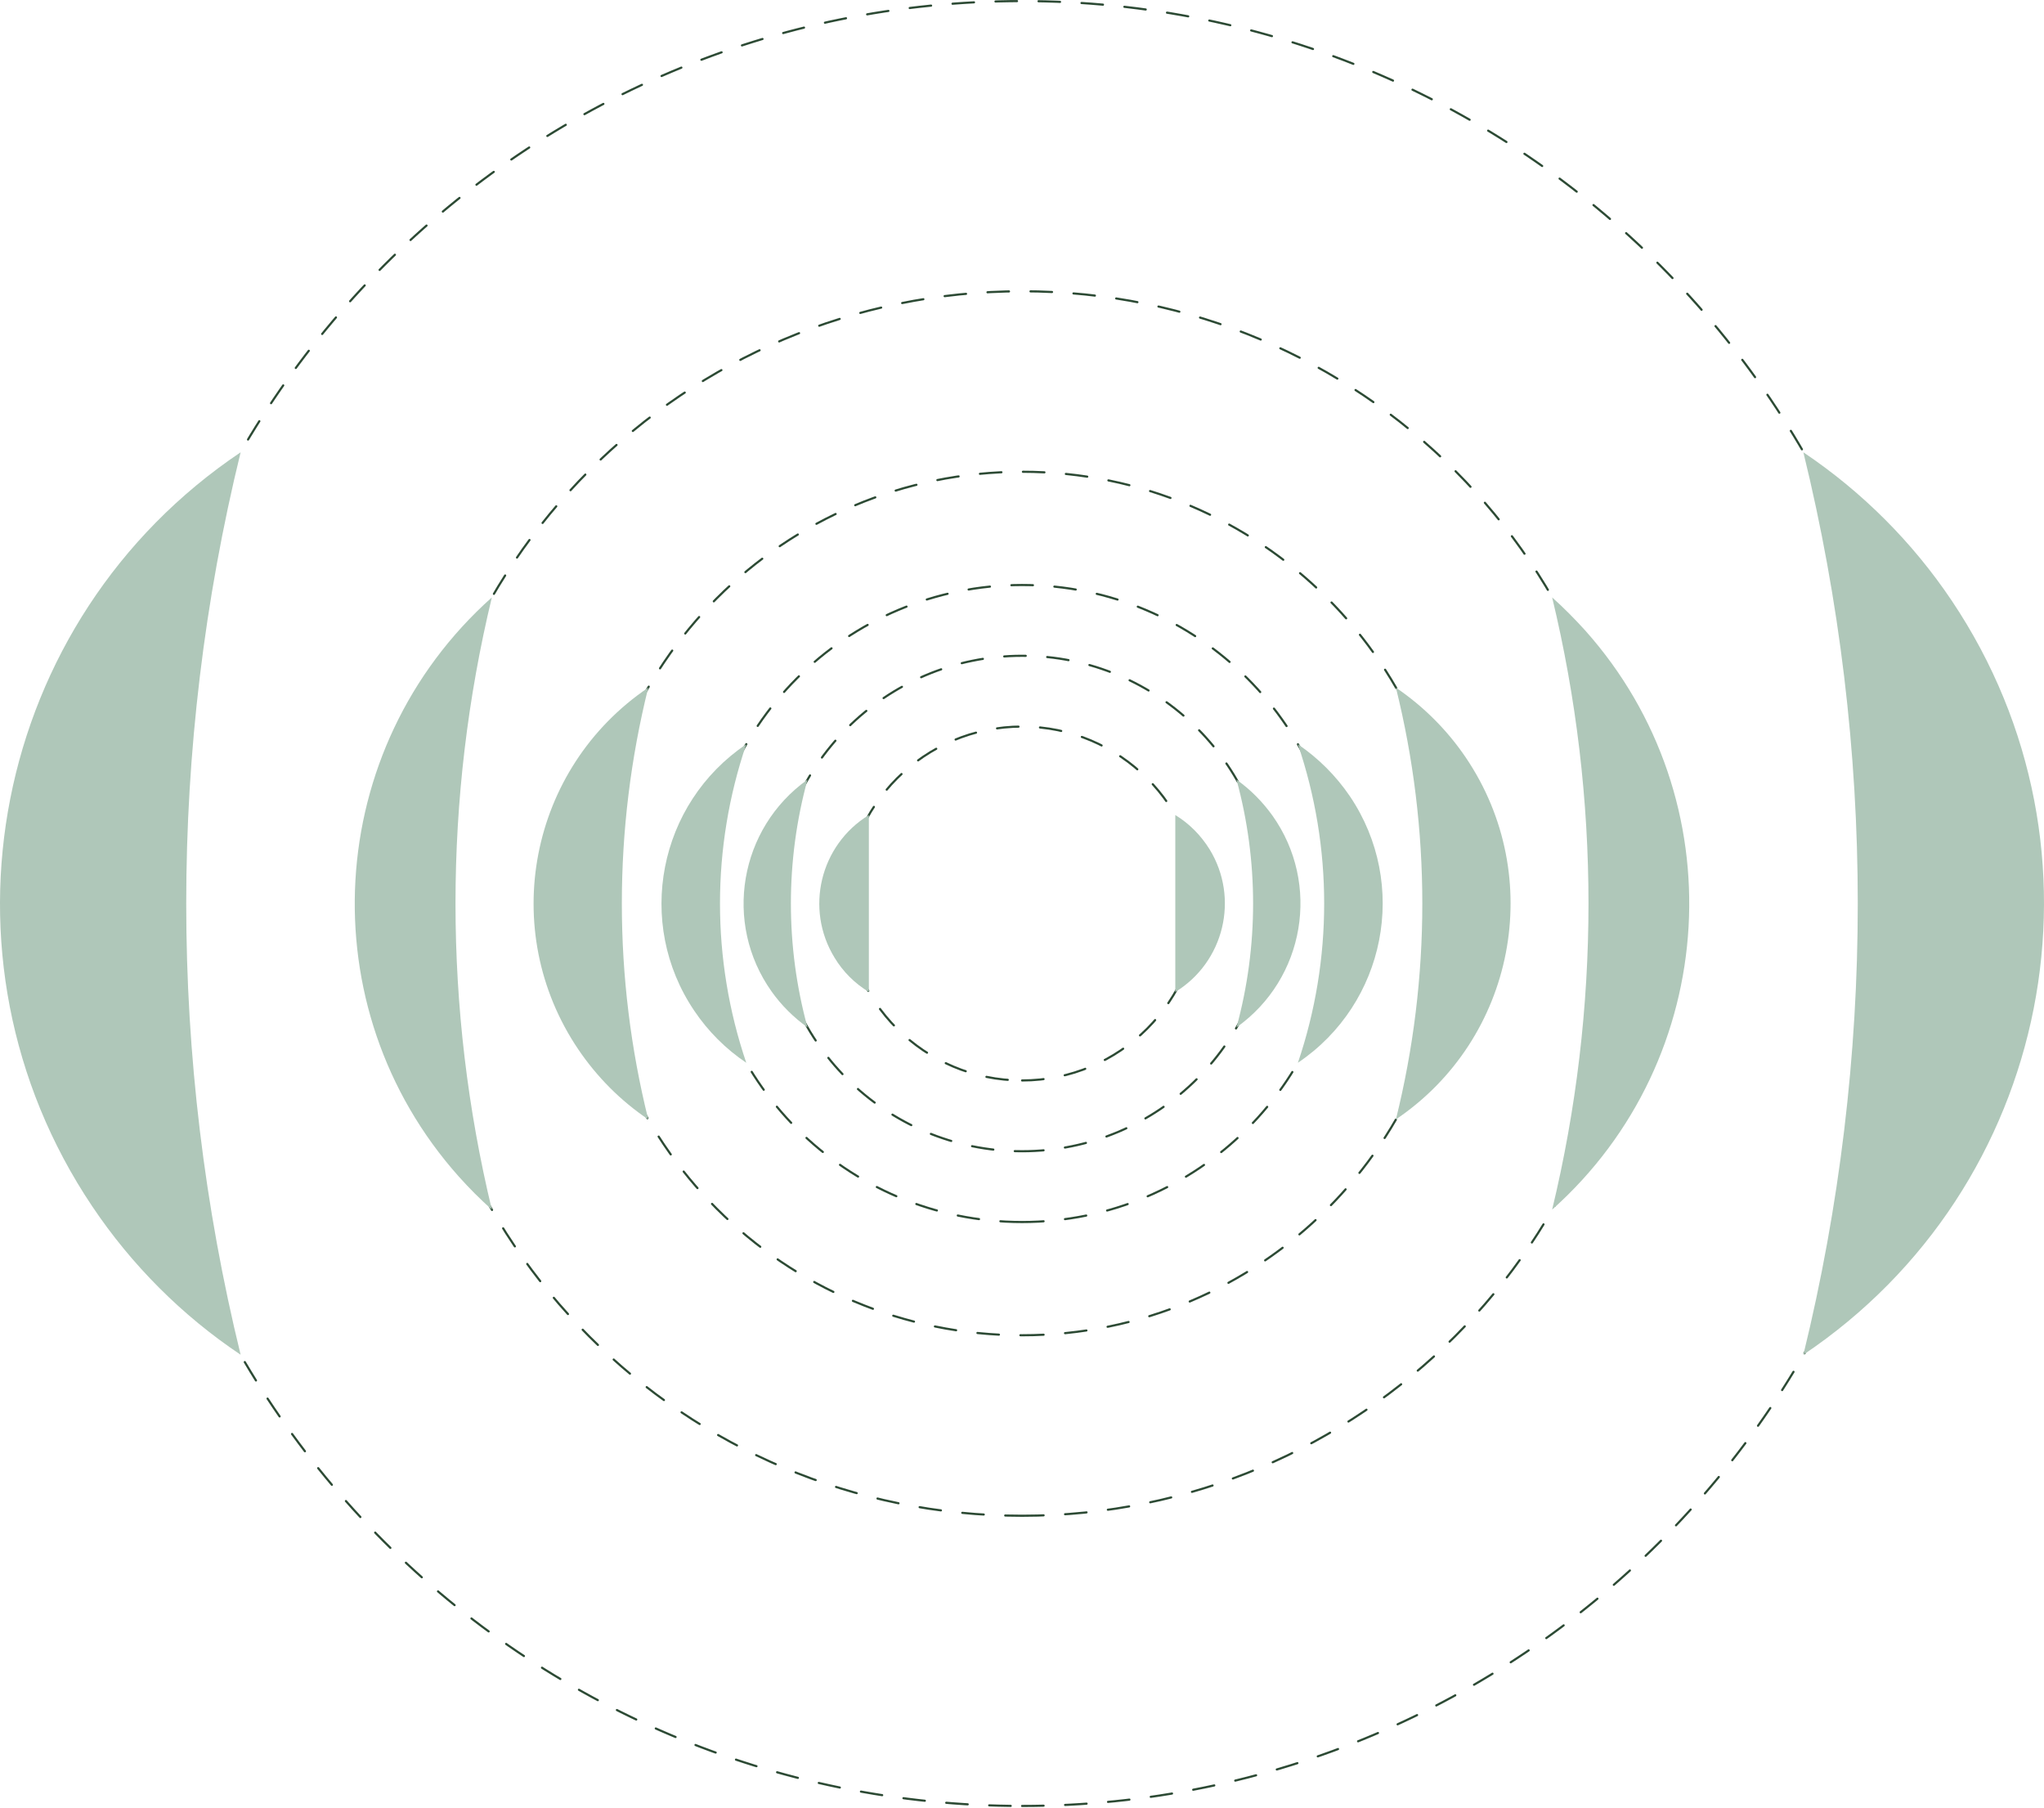
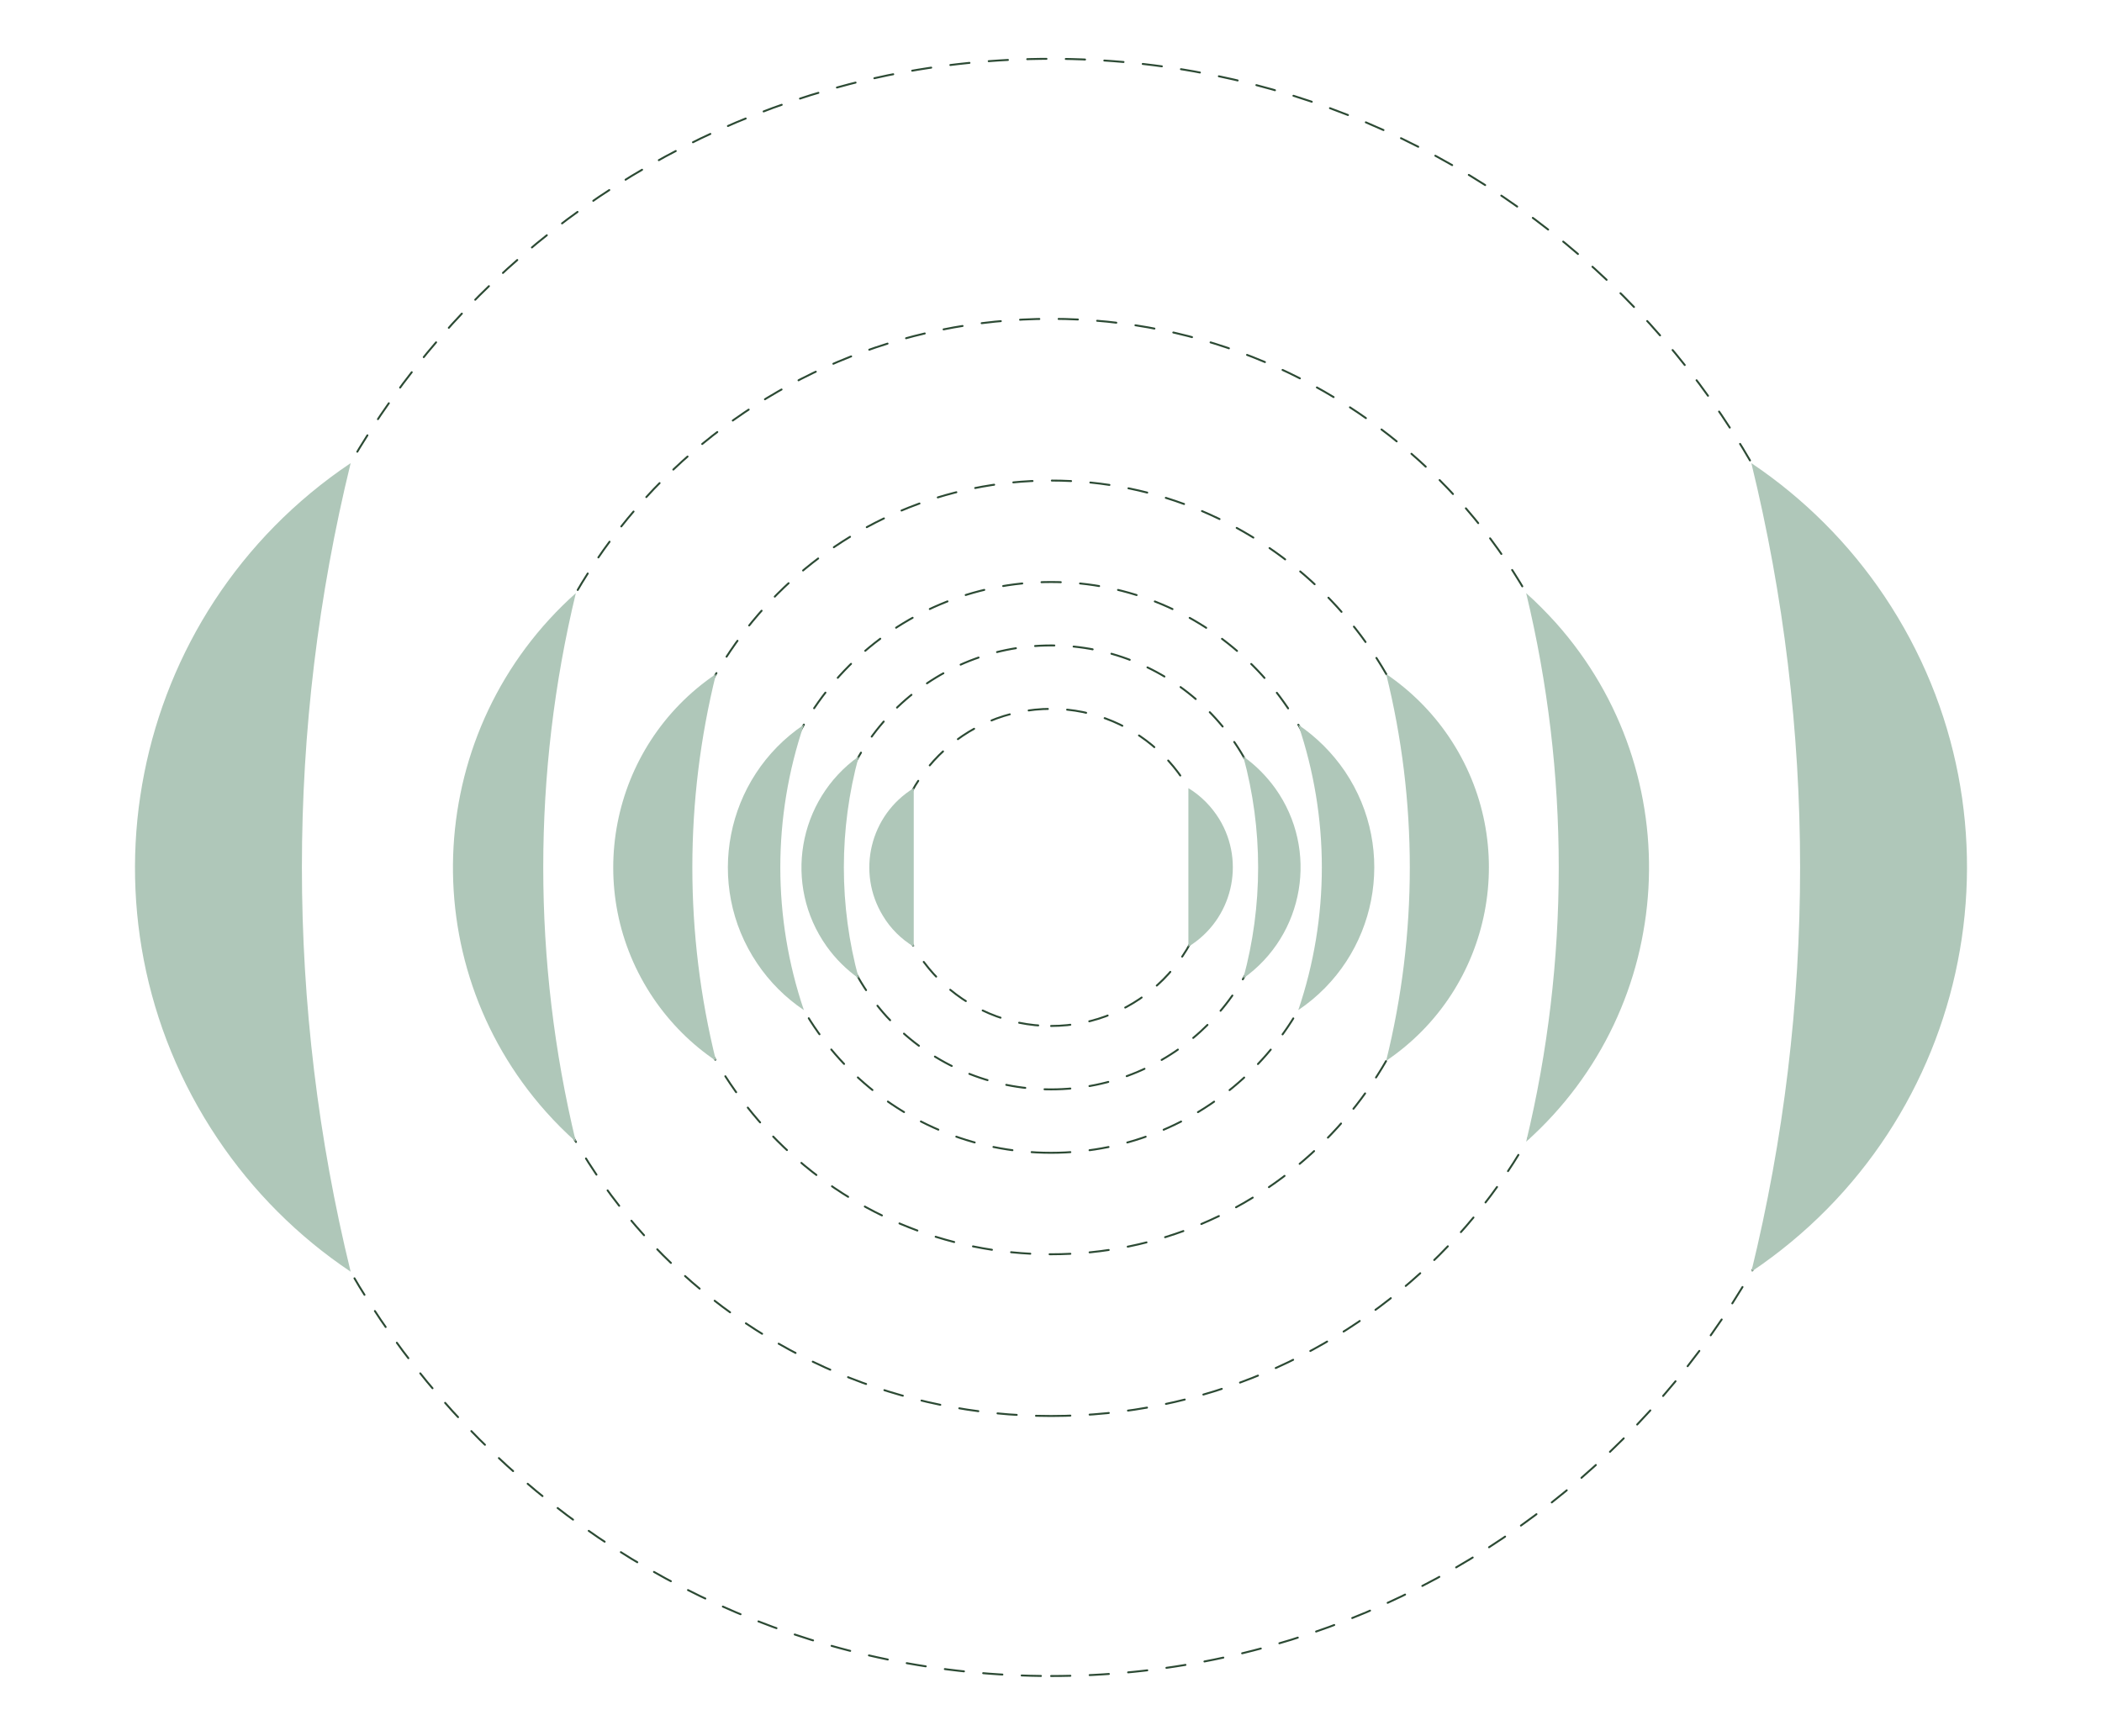
- <svg xmlns="http://www.w3.org/2000/svg" width="475" height="420" viewBox="0 0 475 420" fill="none">
-   <path d="M237.521 251.046C260.228 251.046 278.635 232.639 278.635 209.932C278.635 187.225 260.228 168.818 237.521 168.818C214.814 168.818 196.407 187.225 196.407 209.932C196.407 232.639 214.814 251.046 237.521 251.046Z" stroke="#2C4A34" stroke-width="0.5" stroke-miterlimit="10" stroke-linecap="round" stroke-linejoin="round" stroke-dasharray="5 5" />
-   <path d="M237.521 267.492C269.31 267.492 295.08 241.722 295.08 209.932C295.08 178.143 269.31 152.372 237.521 152.372C205.731 152.372 179.961 178.143 179.961 209.932C179.961 241.722 205.731 267.492 237.521 267.492Z" stroke="#2C4A34" stroke-width="0.5" stroke-miterlimit="10" stroke-linecap="round" stroke-linejoin="round" stroke-dasharray="5 5" />
-   <path d="M237.52 283.938C278.392 283.938 311.526 250.804 311.526 209.932C311.526 169.06 278.392 135.927 237.52 135.927C196.648 135.927 163.515 169.06 163.515 209.932C163.515 250.804 196.648 283.938 237.52 283.938Z" stroke="#2C4A34" stroke-width="0.5" stroke-miterlimit="10" stroke-linecap="round" stroke-linejoin="round" stroke-dasharray="5 5" />
-   <path d="M237.521 310.25C292.926 310.25 337.84 265.336 337.84 209.932C337.84 154.528 292.926 109.614 237.521 109.614C182.117 109.614 137.203 154.528 137.203 209.932C137.203 265.336 182.117 310.25 237.521 310.25Z" stroke="#2C4A34" stroke-width="0.5" stroke-miterlimit="10" stroke-linecap="round" stroke-linejoin="round" stroke-dasharray="5 5" />
-   <path d="M237.521 352.187C316.086 352.187 379.776 288.497 379.776 209.932C379.776 131.367 316.086 67.677 237.521 67.677C158.956 67.677 95.266 131.367 95.266 209.932C95.266 288.497 158.956 352.187 237.521 352.187Z" stroke="#2C4A34" stroke-width="0.5" stroke-miterlimit="10" stroke-linecap="round" stroke-linejoin="round" stroke-dasharray="5 5" />
-   <path d="M237.521 419.614C353.325 419.614 447.202 325.736 447.202 209.932C447.202 94.128 353.325 0.25 237.521 0.25C121.716 0.25 27.839 94.128 27.839 209.932C27.839 325.736 121.716 419.614 237.521 419.614Z" stroke="#2C4A34" stroke-width="0.5" stroke-miterlimit="10" stroke-linecap="round" stroke-linejoin="round" stroke-dasharray="5 5" />
-   <path d="M201.914 230.489V189.375C190.567 196.324 186.99 211.166 193.938 222.513C195.912 225.802 198.666 228.516 201.914 230.489Z" fill="#AFC7B9" />
-   <path d="M187.648 181.152C182.509 199.983 182.509 219.882 187.648 238.712C184.441 236.41 181.604 233.614 179.302 230.366C168.037 214.496 171.778 192.459 187.648 181.152Z" fill="#AFC7B9" />
-   <path d="M173.423 172.929C165.282 196.94 165.282 222.924 173.423 246.935C168.654 243.728 164.542 239.616 161.335 234.847C147.562 214.455 152.989 186.703 173.423 172.929Z" fill="#AFC7B9" />
-   <path d="M150.645 159.773C142.464 192.705 142.464 227.159 150.645 260.091C144.231 255.774 138.722 250.224 134.405 243.851C115.657 216.14 122.934 178.521 150.645 159.773Z" fill="#AFC7B9" />
-   <path d="M114.301 138.805C103.036 185.551 103.036 234.313 114.301 281.059C111.588 278.634 109.039 276.084 106.613 273.371C71.584 234.107 75.037 173.875 114.301 138.805Z" fill="#AFC7B9" />
-   <path d="M55.919 105.091C39.062 173.957 39.062 245.907 55.919 314.773C42.269 305.646 30.551 293.887 21.424 280.278C-17.429 222.39 -1.97 143.944 55.919 105.091Z" fill="#AFC7B9" />
-   <path d="M273.124 230.489V189.375C276.372 191.349 279.085 194.103 281.1 197.351C288.048 208.699 284.471 223.541 273.124 230.489Z" fill="#AFC7B9" />
-   <path d="M287.351 181.152C292.49 199.983 292.49 219.882 287.351 238.712C303.262 227.406 306.962 205.368 295.697 189.498C293.395 186.292 290.599 183.455 287.351 181.152Z" fill="#AFC7B9" />
-   <path d="M301.617 172.929C309.758 196.94 309.758 222.924 301.617 246.935C322.051 233.161 327.478 205.451 313.705 185.017C310.457 180.248 306.386 176.177 301.617 172.929Z" fill="#AFC7B9" />
-   <path d="M324.393 159.773C332.574 192.705 332.574 227.159 324.393 260.091C352.104 241.384 359.381 203.724 340.633 176.013C336.316 169.64 330.807 164.131 324.393 159.773Z" fill="#AFC7B9" />
-   <path d="M360.698 138.805C371.963 185.551 371.963 234.313 360.698 281.059C399.962 246.03 403.415 185.757 368.386 146.493C365.96 143.82 363.411 141.23 360.698 138.805Z" fill="#AFC7B9" />
-   <path d="M419.08 105.091C435.937 173.957 435.937 245.907 419.08 314.773C476.969 275.92 492.428 197.516 453.575 139.586C444.448 125.977 432.73 114.26 419.08 105.091Z" fill="#AFC7B9" />
+ <svg xmlns="http://www.w3.org/2000/svg" width="545" height="450" viewBox="-35 -15 545 450" fill="none">
+   <style>
+   @keyframes breathe {
+     0%, 79%, 100% { transform: scale(1); }
+     17%, 46% { transform: scale(1.06); }
+   }
+   .level {
+     transform-origin: 237.52px 209.93px;
+     animation: breathe 12s ease-in-out infinite;
+   }
+   .level-0 { animation-delay: 0s; }
+   .level-1 { animation-delay: 0.3s; }
+   .level-2 { animation-delay: 0.6s; }
+   .level-3 { animation-delay: 0.9s; }
+   .level-4 { animation-delay: 1.2s; }
+   .level-5 { animation-delay: 1.5s; }
+ </style>
+   <g class="level level-0">
+     <path d="M237.521 251.046C260.228 251.046 278.635 232.639 278.635 209.932C278.635 187.225 260.228 168.818 237.521 168.818C214.814 168.818 196.407 187.225 196.407 209.932C196.407 232.639 214.814 251.046 237.521 251.046Z" stroke="#2C4A34" stroke-width="0.5" stroke-miterlimit="10" stroke-linecap="round" stroke-linejoin="round" stroke-dasharray="5 5" />
+     <path d="M201.914 230.489V189.375C190.567 196.324 186.99 211.166 193.938 222.513C195.912 225.802 198.666 228.516 201.914 230.489Z" fill="#AFC7B9" />
+     <path d="M273.124 230.489V189.375C276.372 191.349 279.085 194.103 281.1 197.351C288.048 208.699 284.471 223.541 273.124 230.489Z" fill="#AFC7B9" />
+   </g>
+   <g class="level level-1">
+     <path d="M237.521 267.492C269.31 267.492 295.08 241.722 295.08 209.932C295.08 178.143 269.31 152.372 237.521 152.372C205.731 152.372 179.961 178.143 179.961 209.932C179.961 241.722 205.731 267.492 237.521 267.492Z" stroke="#2C4A34" stroke-width="0.5" stroke-miterlimit="10" stroke-linecap="round" stroke-linejoin="round" stroke-dasharray="5 5" />
+     <path d="M187.648 181.152C182.509 199.983 182.509 219.882 187.648 238.712C184.441 236.41 181.604 233.614 179.302 230.366C168.037 214.496 171.778 192.459 187.648 181.152Z" fill="#AFC7B9" />
+     <path d="M287.351 181.152C292.49 199.983 292.49 219.882 287.351 238.712C303.262 227.406 306.962 205.368 295.697 189.498C293.395 186.292 290.599 183.455 287.351 181.152Z" fill="#AFC7B9" />
+   </g>
+   <g class="level level-2">
+     <path d="M237.52 283.938C278.392 283.938 311.526 250.804 311.526 209.932C311.526 169.06 278.392 135.927 237.52 135.927C196.648 135.927 163.515 169.06 163.515 209.932C163.515 250.804 196.648 283.938 237.52 283.938Z" stroke="#2C4A34" stroke-width="0.5" stroke-miterlimit="10" stroke-linecap="round" stroke-linejoin="round" stroke-dasharray="5 5" />
+     <path d="M173.423 172.929C165.282 196.94 165.282 222.924 173.423 246.935C168.654 243.728 164.542 239.616 161.335 234.847C147.562 214.455 152.989 186.703 173.423 172.929Z" fill="#AFC7B9" />
+     <path d="M301.617 172.929C309.758 196.94 309.758 222.924 301.617 246.935C322.051 233.161 327.478 205.451 313.705 185.017C310.457 180.248 306.386 176.177 301.617 172.929Z" fill="#AFC7B9" />
+   </g>
+   <g class="level level-3">
+     <path d="M237.521 310.25C292.926 310.25 337.84 265.336 337.84 209.932C337.84 154.528 292.926 109.614 237.521 109.614C182.117 109.614 137.203 154.528 137.203 209.932C137.203 265.336 182.117 310.25 237.521 310.25Z" stroke="#2C4A34" stroke-width="0.5" stroke-miterlimit="10" stroke-linecap="round" stroke-linejoin="round" stroke-dasharray="5 5" />
+     <path d="M150.645 159.773C142.464 192.705 142.464 227.159 150.645 260.091C144.231 255.774 138.722 250.224 134.405 243.851C115.657 216.14 122.934 178.521 150.645 159.773Z" fill="#AFC7B9" />
+     <path d="M324.393 159.773C332.574 192.705 332.574 227.159 324.393 260.091C352.104 241.384 359.381 203.724 340.633 176.013C336.316 169.64 330.807 164.131 324.393 159.773Z" fill="#AFC7B9" />
+   </g>
+   <g class="level level-4">
+     <path d="M237.521 352.187C316.086 352.187 379.776 288.497 379.776 209.932C379.776 131.367 316.086 67.677 237.521 67.677C158.956 67.677 95.266 131.367 95.266 209.932C95.266 288.497 158.956 352.187 237.521 352.187Z" stroke="#2C4A34" stroke-width="0.5" stroke-miterlimit="10" stroke-linecap="round" stroke-linejoin="round" stroke-dasharray="5 5" />
+     <path d="M114.301 138.805C103.036 185.551 103.036 234.313 114.301 281.059C111.588 278.634 109.039 276.084 106.613 273.371C71.584 234.107 75.037 173.875 114.301 138.805Z" fill="#AFC7B9" />
+     <path d="M360.698 138.805C371.963 185.551 371.963 234.313 360.698 281.059C399.962 246.03 403.415 185.757 368.386 146.493C365.96 143.82 363.411 141.23 360.698 138.805Z" fill="#AFC7B9" />
+   </g>
+   <g class="level level-5">
+     <path d="M237.521 419.614C353.325 419.614 447.202 325.736 447.202 209.932C447.202 94.128 353.325 0.25 237.521 0.25C121.716 0.25 27.839 94.128 27.839 209.932C27.839 325.736 121.716 419.614 237.521 419.614Z" stroke="#2C4A34" stroke-width="0.5" stroke-miterlimit="10" stroke-linecap="round" stroke-linejoin="round" stroke-dasharray="5 5" />
+     <path d="M55.919 105.091C39.062 173.957 39.062 245.907 55.919 314.773C42.269 305.646 30.551 293.887 21.424 280.278C-17.429 222.39 -1.97 143.944 55.919 105.091Z" fill="#AFC7B9" />
+     <path d="M419.08 105.091C435.937 173.957 435.937 245.907 419.08 314.773C476.969 275.92 492.428 197.516 453.575 139.586C444.448 125.977 432.73 114.26 419.08 105.091Z" fill="#AFC7B9" />
+   </g>
</svg>
